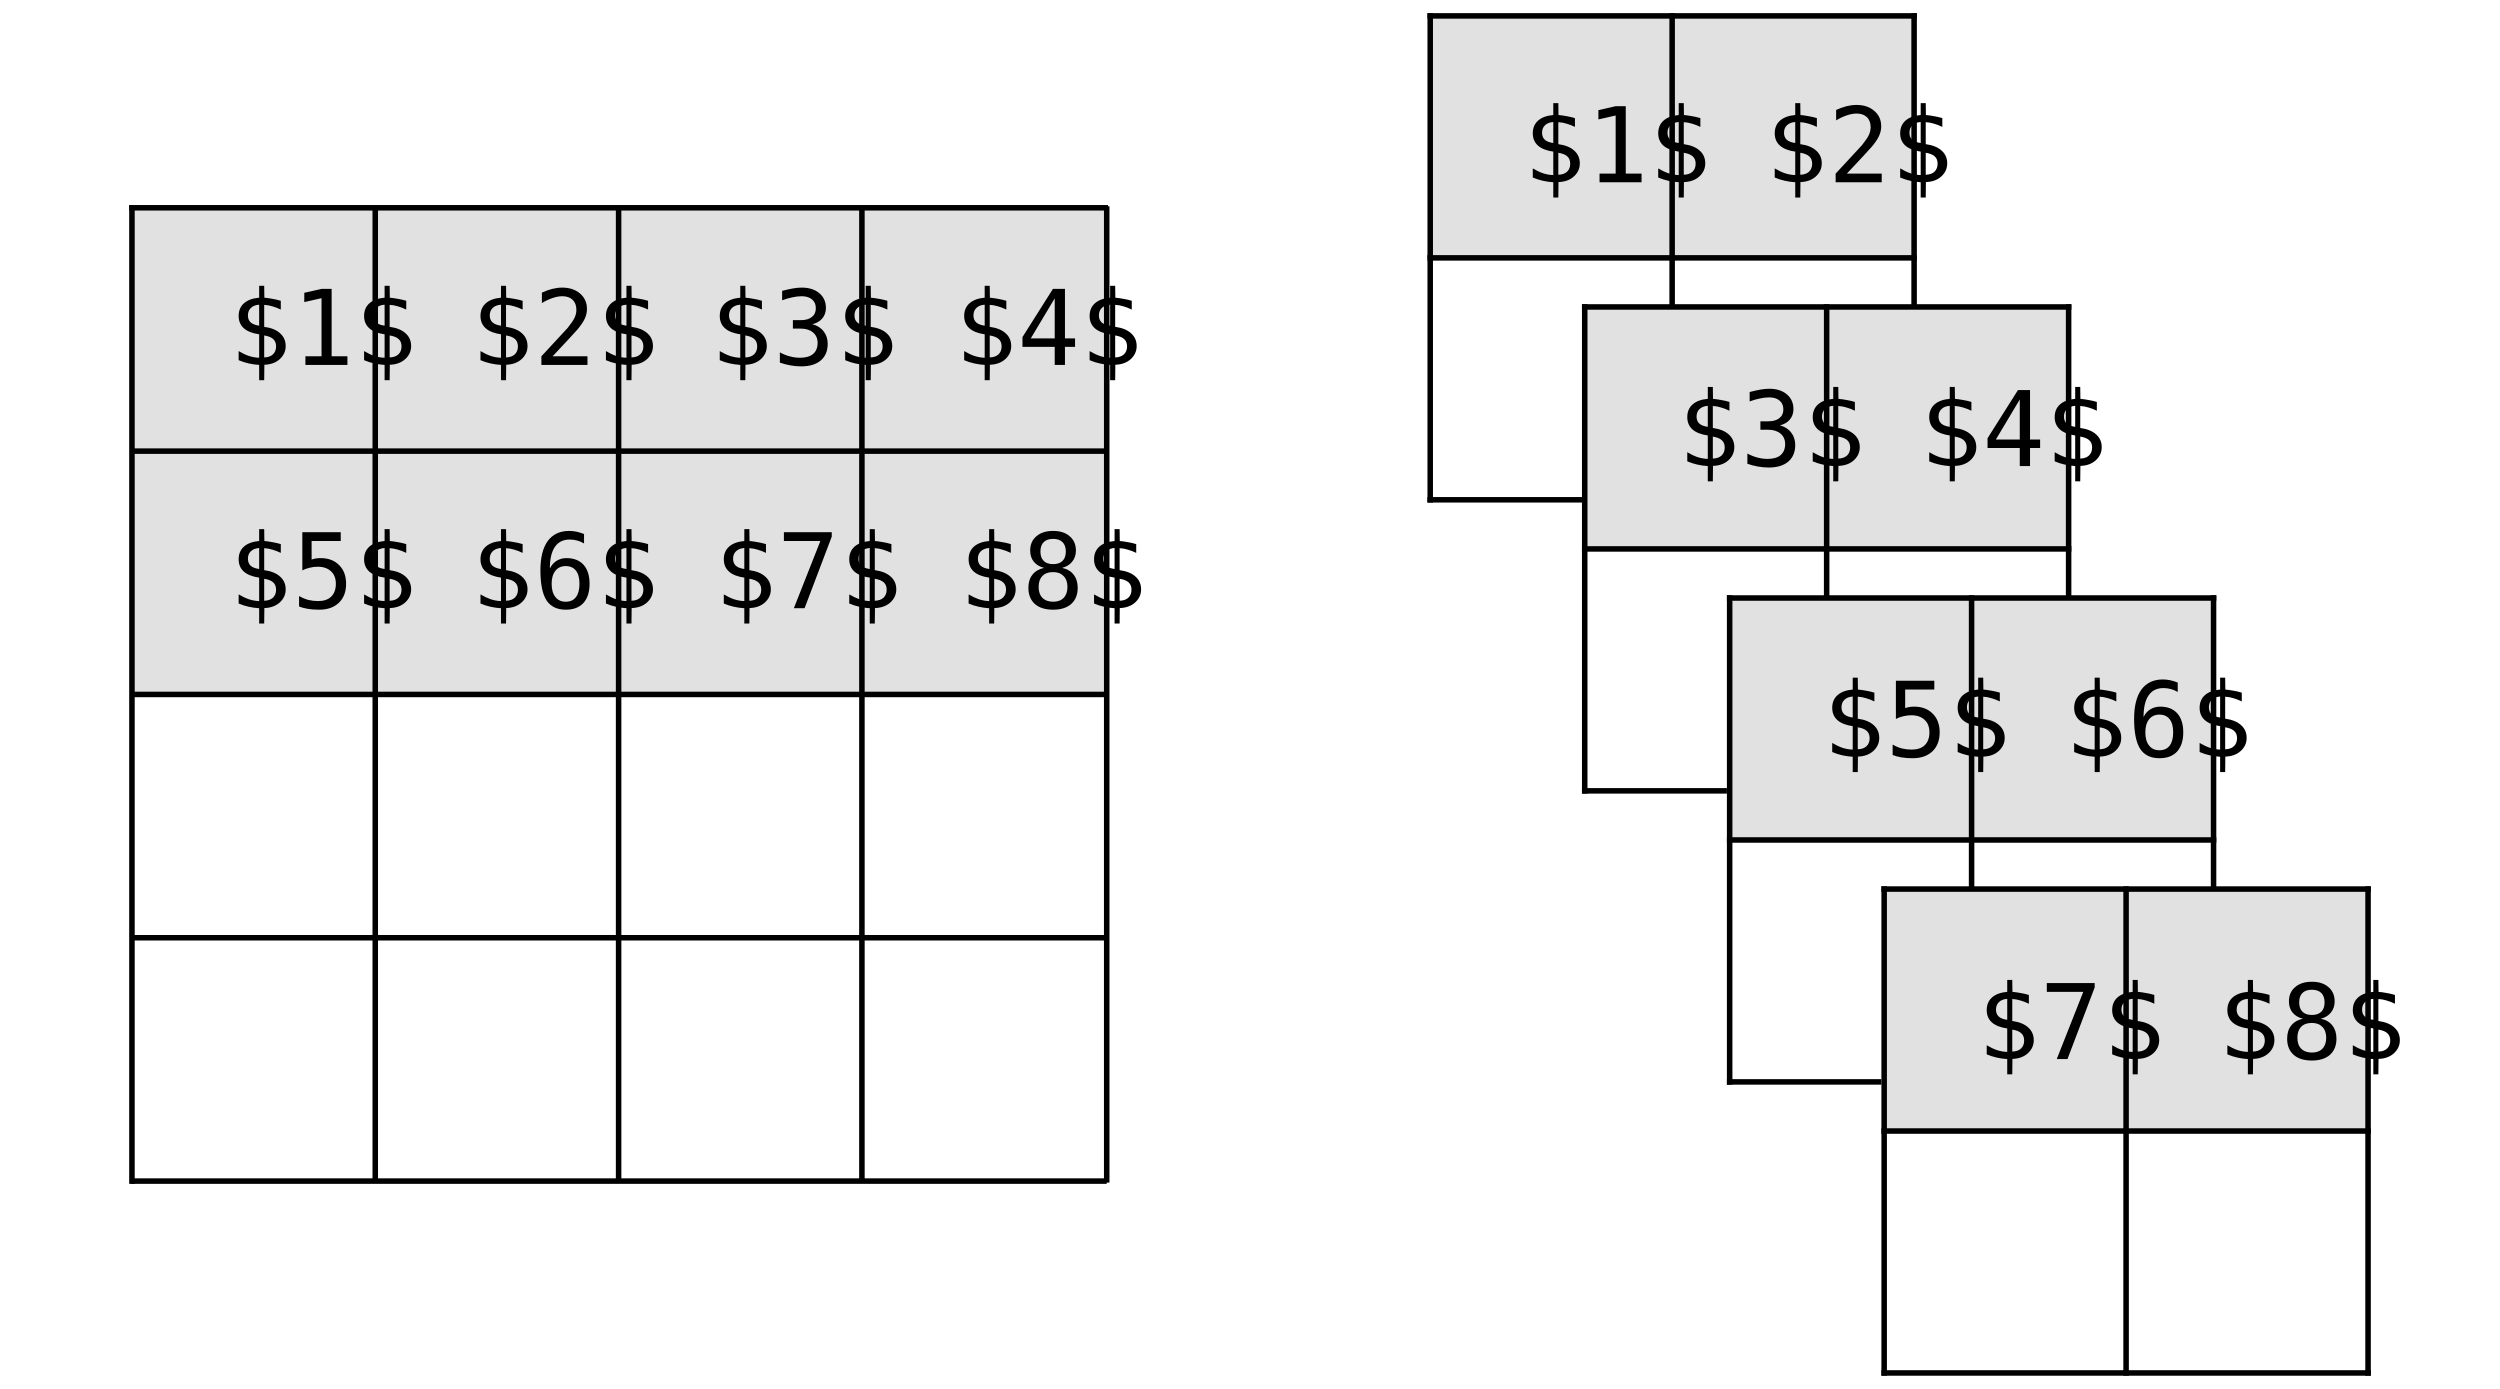
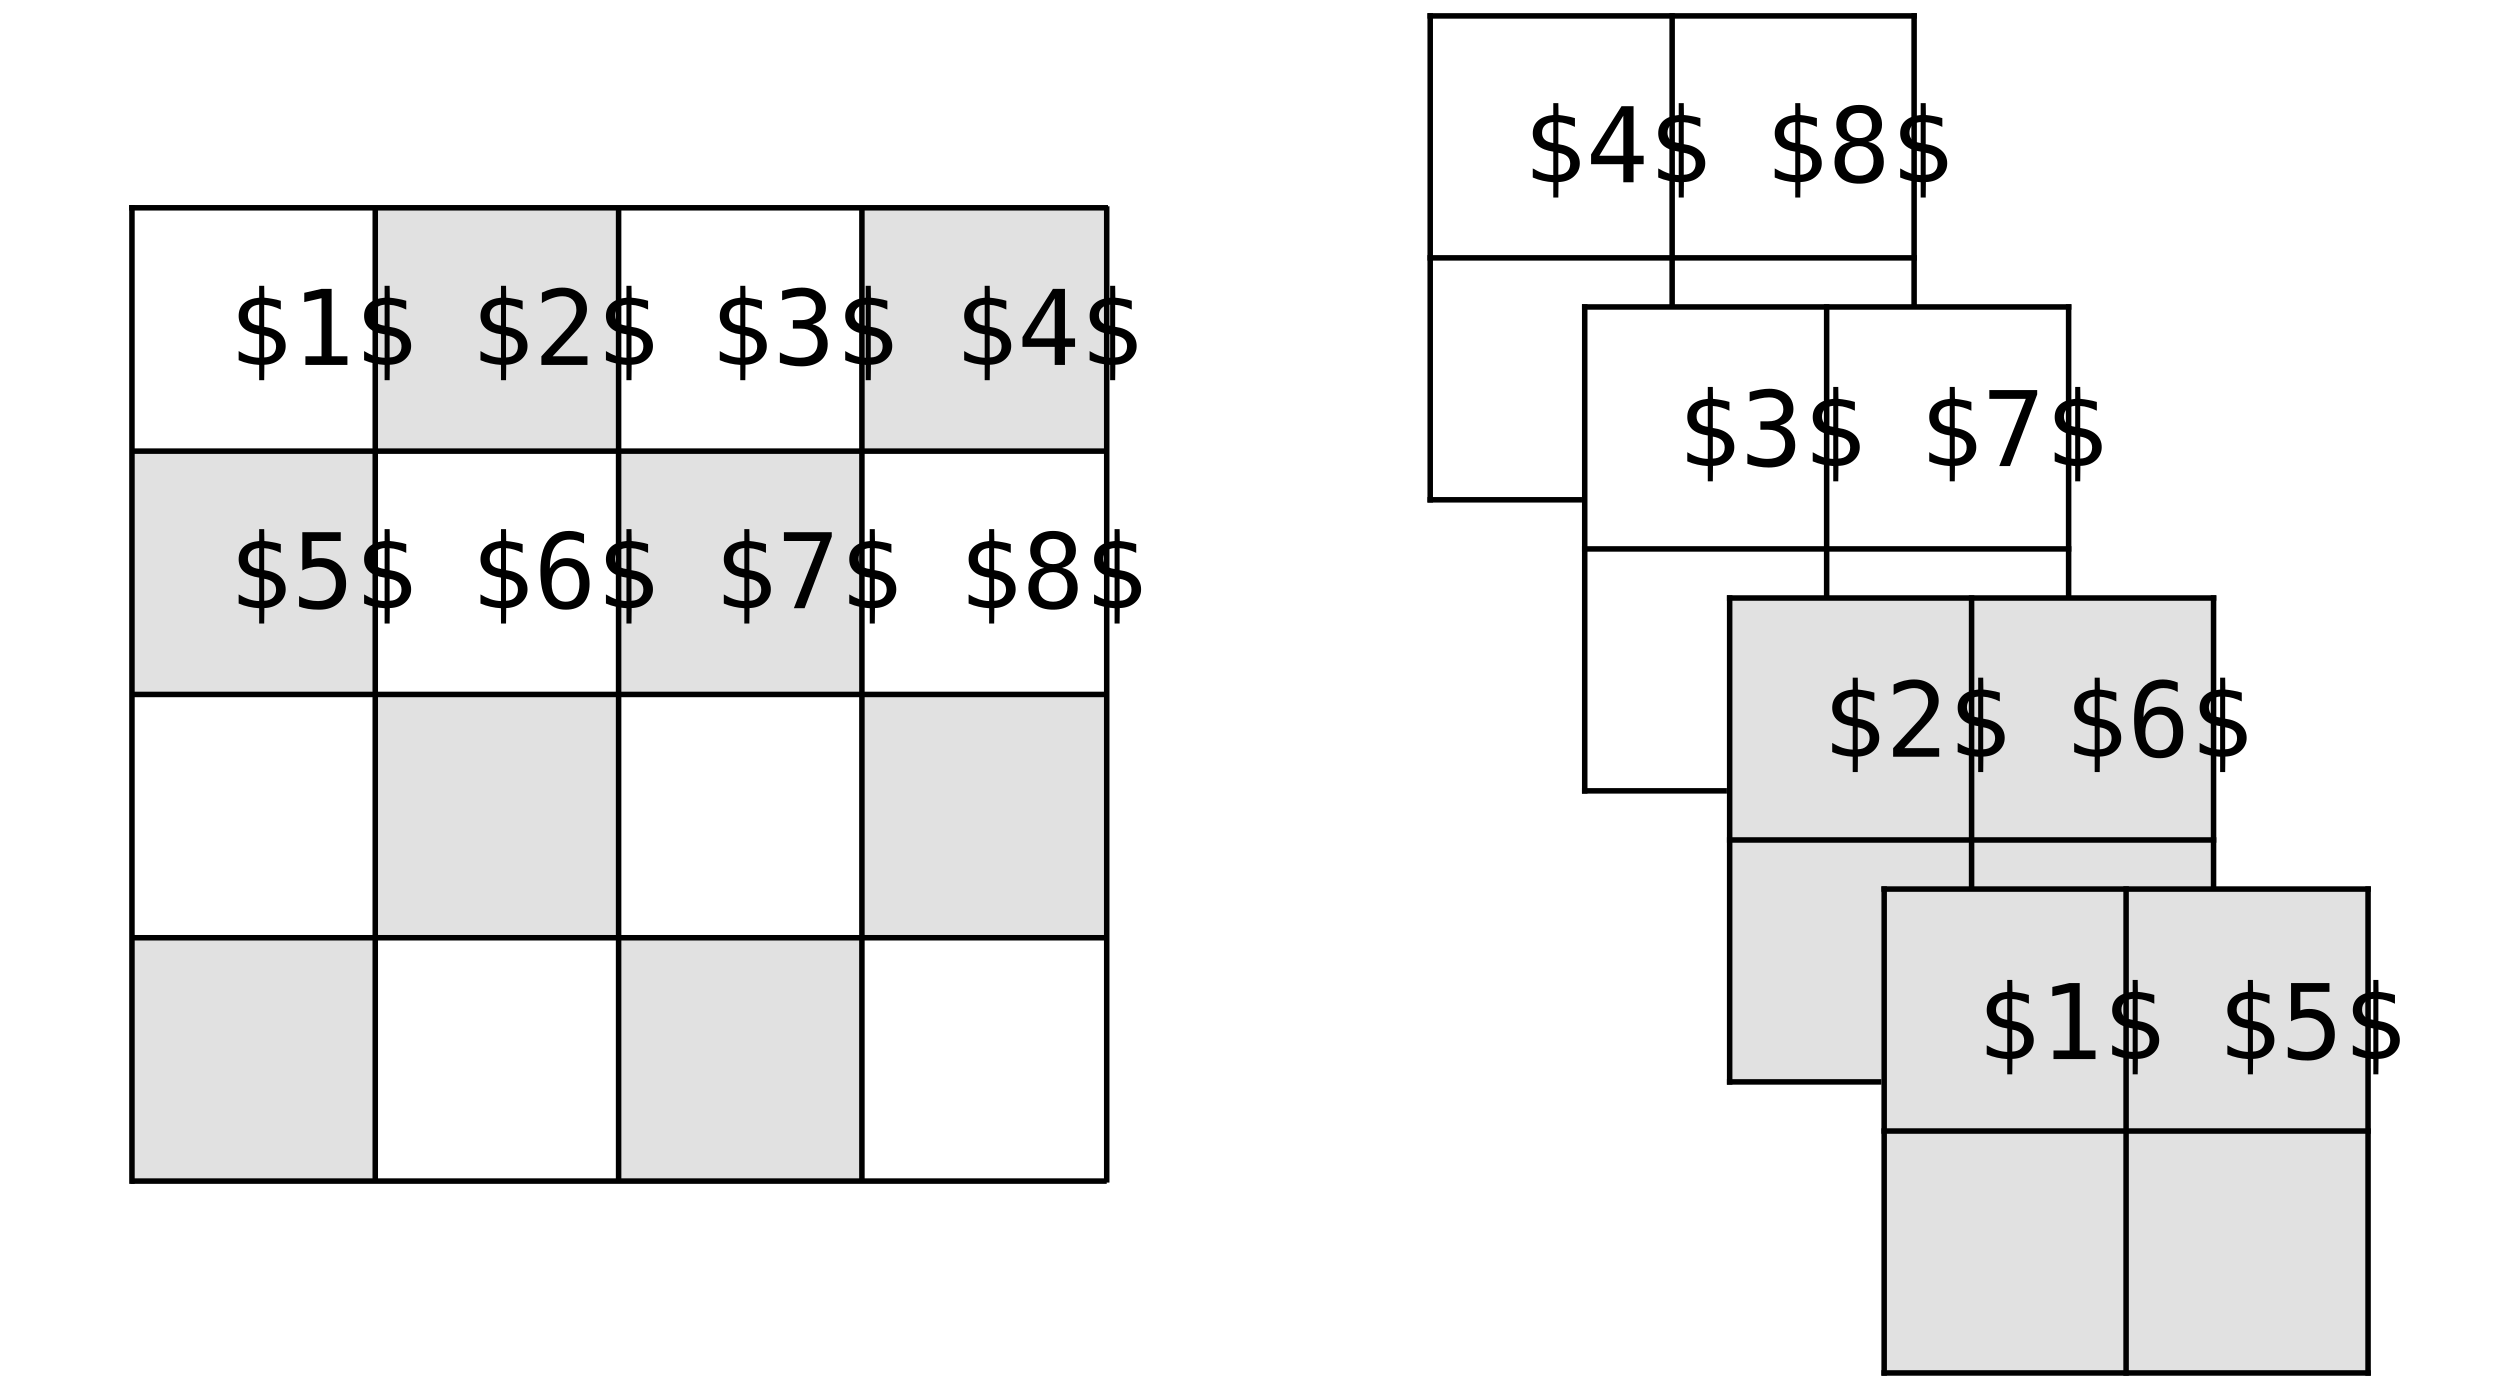
<svg xmlns="http://www.w3.org/2000/svg" width="180pt" height="100pt" viewBox="0 0 63.5 35.278" version="1.1" id="svg1">
  <defs id="defs1">
    <linearGradient id="swatch17">
      <stop style="stop-color:#332288;stop-opacity:1;" offset="0" id="stop17" />
    </linearGradient>
    <linearGradient id="swatch16">
      <stop style="stop-color:#882255;stop-opacity:1;" offset="0" id="stop16" />
    </linearGradient>
    <linearGradient id="swatch15">
      <stop style="stop-color:#117733;stop-opacity:1;" offset="0" id="stop15" />
    </linearGradient>
    <linearGradient id="swatch14">
      <stop style="stop-color:#aa4499;stop-opacity:1;" offset="0" id="stop14" />
    </linearGradient>
    <linearGradient id="swatch13">
      <stop style="stop-color:#44aa99;stop-opacity:1;" offset="0" id="stop13" />
    </linearGradient>
    <linearGradient id="swatch12">
      <stop style="stop-color:#cc6677;stop-opacity:1;" offset="0" id="stop12" />
    </linearGradient>
    <linearGradient id="swatch11">
      <stop style="stop-color:#88ccee;stop-opacity:1;" offset="0" id="stop11" />
    </linearGradient>
    <linearGradient id="swatch10">
      <stop style="stop-color:#ddcc77;stop-opacity:1;" offset="0" id="stop10" />
    </linearGradient>
    <linearGradient id="swatch9">
      <stop style="stop-color:#cc79a7;stop-opacity:0.2;" offset="0" id="stop9" />
    </linearGradient>
    <linearGradient id="swatch8">
      <stop style="stop-color:#d55e00;stop-opacity:0.2;" offset="0" id="stop8" />
    </linearGradient>
    <linearGradient id="swatch7">
      <stop style="stop-color:#0072b2;stop-opacity:0.2;" offset="0" id="stop7" />
    </linearGradient>
    <linearGradient id="swatch6">
      <stop style="stop-color:#f0e442;stop-opacity:0.26;" offset="0" id="stop6" />
    </linearGradient>
    <linearGradient id="swatch5">
      <stop style="stop-color:#009e73;stop-opacity:0.2;" offset="0" id="stop5" />
    </linearGradient>
    <linearGradient id="swatch4">
      <stop style="stop-color:#56b4e9;stop-opacity:0.2;" offset="0" id="stop4" />
    </linearGradient>
    <linearGradient id="swatch3">
      <stop style="stop-color:#e69f00;stop-opacity:0.2;" offset="0" id="stop3" />
    </linearGradient>
    <linearGradient id="swatch2">
      <stop style="stop-color:#ffffff;stop-opacity:1;" offset="0" id="stop2" />
    </linearGradient>
    <linearGradient id="swatch1" gradientTransform="matrix(0.6609478,0,0,0.6609478,0.02499579,6.638266)">
      <stop style="stop-color:#000000;stop-opacity:1;" offset="0" id="stop1" />
    </linearGradient>
  </defs>
  <g id="layer1">
    <g id="g6" transform="translate(-0.6616376,-12.44562)">
      <g id="g4" transform="translate(-2.105851,-17.42037)" style="fill:none;fill-opacity:1;stroke:#000000;stroke-width:0.14;stroke-linejoin:miter;stroke-dasharray:none;stroke-opacity:1;marker-start:none;marker-end:none">
        <rect style="font-variation-settings:normal;opacity:1;vector-effect:none;fill:url(#swatch2);fill-opacity:1;fill-rule:evenodd;stroke:none;stroke-linecap:butt;stroke-linejoin:miter;stroke-miterlimit:4;stroke-dasharray:none;stroke-dashoffset:0;stroke-opacity:1;-inkscape-stroke:none;marker-start:none;marker-end:none;stop-color:#000000;stop-opacity:1" id="rect5" width="12.361" height="12.361" x="46.643" y="34.827" transform="translate(-7.617826,-4.556819)" />
        <path style="font-variation-settings:normal;vector-effect:none;fill:none;fill-opacity:1;stroke:#000000;stroke-width:0.14;stroke-linecap:butt;stroke-linejoin:miter;stroke-miterlimit:4;stroke-dasharray:none;stroke-dashoffset:0;stroke-opacity:1;-inkscape-stroke:none;marker-start:none;marker-end:none;stop-color:#000000" d="M 39.095,30.2 V 42.631" id="path1-9" />
        <path style="font-variation-settings:normal;vector-effect:none;fill:none;fill-opacity:1;stroke:#000000;stroke-width:0.14;stroke-linecap:butt;stroke-linejoin:miter;stroke-miterlimit:4;stroke-dasharray:none;stroke-dashoffset:0;stroke-opacity:1;-inkscape-stroke:none;marker-start:none;marker-end:none;stop-color:#000000" d="M 45.24,30.2 V 42.631" id="path1-9-2" />
        <path style="font-variation-settings:normal;vector-effect:none;fill:none;fill-opacity:1;stroke:#000000;stroke-width:0.14;stroke-linecap:butt;stroke-linejoin:miter;stroke-miterlimit:4;stroke-dasharray:none;stroke-dashoffset:0;stroke-opacity:1;-inkscape-stroke:none;marker-start:none;marker-end:none;stop-color:#000000" d="M 51.386,30.2 V 42.631" id="path1-9-8" />
        <path style="font-variation-settings:normal;vector-effect:none;fill:none;fill-opacity:1;stroke:#000000;stroke-width:0.14;stroke-linecap:butt;stroke-linejoin:miter;stroke-miterlimit:4;stroke-dasharray:none;stroke-dashoffset:0;stroke-opacity:1;-inkscape-stroke:none;marker-start:none;marker-end:none;stop-color:#000000" d="M 51.456,30.27 H 39.025" id="path1-9-5" />
        <path style="font-variation-settings:normal;vector-effect:none;fill:none;fill-opacity:1;stroke:#000000;stroke-width:0.14;stroke-linecap:butt;stroke-linejoin:miter;stroke-miterlimit:4;stroke-dasharray:none;stroke-dashoffset:0;stroke-opacity:1;-inkscape-stroke:none;marker-start:none;marker-end:none;stop-color:#000000" d="M 51.456,36.416 H 39.025" id="path1-9-2-2" />
        <path style="font-variation-settings:normal;vector-effect:none;fill:none;fill-opacity:1;stroke:#000000;stroke-width:0.14;stroke-linecap:butt;stroke-linejoin:miter;stroke-miterlimit:4;stroke-dasharray:none;stroke-dashoffset:0;stroke-opacity:1;-inkscape-stroke:none;marker-start:none;marker-end:none;stop-color:#000000" d="M 51.456,42.561 H 39.025" id="path1-9-8-1" />
      </g>
      <g id="g4-7" transform="translate(1.818638,-10.02758)" style="fill:none;fill-opacity:1;stroke:#000000;stroke-width:0.14;stroke-linejoin:miter;stroke-dasharray:none;stroke-opacity:1;marker-start:none;marker-end:none">
        <rect style="font-variation-settings:normal;opacity:1;vector-effect:none;fill:url(#swatch2);fill-opacity:1;fill-rule:evenodd;stroke:none;stroke-linecap:butt;stroke-linejoin:miter;stroke-miterlimit:4;stroke-dasharray:none;stroke-dashoffset:0;stroke-opacity:1;-inkscape-stroke:none;marker-start:none;marker-end:none;stop-color:#000000;stop-opacity:1" id="rect5-9" width="12.361" height="12.361" x="46.643" y="34.827" transform="translate(-7.617826,-4.556819)" />
        <path style="font-variation-settings:normal;vector-effect:none;fill:none;fill-opacity:1;stroke:#000000;stroke-width:0.14;stroke-linecap:butt;stroke-linejoin:miter;stroke-miterlimit:4;stroke-dasharray:none;stroke-dashoffset:0;stroke-opacity:1;-inkscape-stroke:none;marker-start:none;marker-end:none;stop-color:#000000" d="M 39.095,30.2 V 42.631" id="path1-9-4" />
        <path style="font-variation-settings:normal;vector-effect:none;fill:none;fill-opacity:1;stroke:#000000;stroke-width:0.14;stroke-linecap:butt;stroke-linejoin:miter;stroke-miterlimit:4;stroke-dasharray:none;stroke-dashoffset:0;stroke-opacity:1;-inkscape-stroke:none;marker-start:none;marker-end:none;stop-color:#000000" d="M 45.24,30.2 V 42.631" id="path1-9-2-1" />
        <path style="font-variation-settings:normal;vector-effect:none;fill:none;fill-opacity:1;stroke:#000000;stroke-width:0.14;stroke-linecap:butt;stroke-linejoin:miter;stroke-miterlimit:4;stroke-dasharray:none;stroke-dashoffset:0;stroke-opacity:1;-inkscape-stroke:none;marker-start:none;marker-end:none;stop-color:#000000" d="M 51.386,30.2 V 42.631" id="path1-9-8-6" />
        <path style="font-variation-settings:normal;vector-effect:none;fill:none;fill-opacity:1;stroke:#000000;stroke-width:0.14;stroke-linecap:butt;stroke-linejoin:miter;stroke-miterlimit:4;stroke-dasharray:none;stroke-dashoffset:0;stroke-opacity:1;-inkscape-stroke:none;marker-start:none;marker-end:none;stop-color:#000000" d="M 51.456,30.27 H 39.025" id="path1-9-5-1" />
        <path style="font-variation-settings:normal;vector-effect:none;fill:none;fill-opacity:1;stroke:#000000;stroke-width:0.14;stroke-linecap:butt;stroke-linejoin:miter;stroke-miterlimit:4;stroke-dasharray:none;stroke-dashoffset:0;stroke-opacity:1;-inkscape-stroke:none;marker-start:none;marker-end:none;stop-color:#000000" d="M 51.456,36.416 H 39.025" id="path1-9-2-2-2" />
        <path style="font-variation-settings:normal;vector-effect:none;fill:none;fill-opacity:1;stroke:#000000;stroke-width:0.14;stroke-linecap:butt;stroke-linejoin:miter;stroke-miterlimit:4;stroke-dasharray:none;stroke-dashoffset:0;stroke-opacity:1;-inkscape-stroke:none;marker-start:none;marker-end:none;stop-color:#000000" d="M 51.456,42.561 H 39.025" id="path1-9-8-1-0" />
      </g>
      <g id="g4-71" transform="translate(5.499991,-2.634789)" style="fill:none;fill-opacity:1;stroke:#000000;stroke-width:0.14;stroke-linejoin:miter;stroke-dasharray:none;stroke-opacity:1;marker-start:none;marker-end:none">
        <rect style="font-variation-settings:normal;opacity:1;vector-effect:none;fill:url(#swatch2);fill-opacity:1;fill-rule:evenodd;stroke:none;stroke-linecap:butt;stroke-linejoin:miter;stroke-miterlimit:4;stroke-dasharray:none;stroke-dashoffset:0;stroke-opacity:1;-inkscape-stroke:none;marker-start:none;marker-end:none;stop-color:#000000;stop-opacity:1" id="rect5-93" width="12.361" height="12.361" x="46.643" y="34.827" transform="translate(-7.617826,-4.556819)" />
        <path style="font-variation-settings:normal;vector-effect:none;fill:none;fill-opacity:1;stroke:#000000;stroke-width:0.14;stroke-linecap:butt;stroke-linejoin:miter;stroke-miterlimit:4;stroke-dasharray:none;stroke-dashoffset:0;stroke-opacity:1;-inkscape-stroke:none;marker-start:none;marker-end:none;stop-color:#000000" d="M 39.095,30.2 V 42.631" id="path1-9-1" />
        <path style="font-variation-settings:normal;vector-effect:none;fill:none;fill-opacity:1;stroke:#000000;stroke-width:0.14;stroke-linecap:butt;stroke-linejoin:miter;stroke-miterlimit:4;stroke-dasharray:none;stroke-dashoffset:0;stroke-opacity:1;-inkscape-stroke:none;marker-start:none;marker-end:none;stop-color:#000000" d="M 45.24,30.2 V 42.631" id="path1-9-2-14" />
        <path style="font-variation-settings:normal;vector-effect:none;fill:none;fill-opacity:1;stroke:#000000;stroke-width:0.14;stroke-linecap:butt;stroke-linejoin:miter;stroke-miterlimit:4;stroke-dasharray:none;stroke-dashoffset:0;stroke-opacity:1;-inkscape-stroke:none;marker-start:none;marker-end:none;stop-color:#000000" d="M 51.386,30.2 V 42.631" id="path1-9-8-9" />
        <path style="font-variation-settings:normal;vector-effect:none;fill:none;fill-opacity:1;stroke:#000000;stroke-width:0.14;stroke-linecap:butt;stroke-linejoin:miter;stroke-miterlimit:4;stroke-dasharray:none;stroke-dashoffset:0;stroke-opacity:1;-inkscape-stroke:none;marker-start:none;marker-end:none;stop-color:#000000" d="M 51.456,30.27 H 39.025" id="path1-9-5-5" />
        <path style="font-variation-settings:normal;vector-effect:none;fill:none;fill-opacity:1;stroke:#000000;stroke-width:0.14;stroke-linecap:butt;stroke-linejoin:miter;stroke-miterlimit:4;stroke-dasharray:none;stroke-dashoffset:0;stroke-opacity:1;-inkscape-stroke:none;marker-start:none;marker-end:none;stop-color:#000000" d="M 51.456,36.416 H 39.025" id="path1-9-2-2-9" />
        <path style="font-variation-settings:normal;vector-effect:none;fill:none;fill-opacity:1;stroke:#000000;stroke-width:0.14;stroke-linecap:butt;stroke-linejoin:miter;stroke-miterlimit:4;stroke-dasharray:none;stroke-dashoffset:0;stroke-opacity:1;-inkscape-stroke:none;marker-start:none;marker-end:none;stop-color:#000000" d="M 51.456,42.561 H 39.025" id="path1-9-8-1-09" />
      </g>
+       <rect style="font-variation-settings:normal;vector-effect:none;fill:#000000;fill-opacity:0.12;fill-rule:evenodd;stroke:none;stroke-width:1;stroke-linecap:butt;stroke-linejoin:miter;stroke-miterlimit:4;stroke-dasharray:none;stroke-dashoffset:0;stroke-opacity:1;-inkscape-stroke:none;marker-start:none;marker-end:none;stop-color:#000000" id="rect6-5-3" width="12.292" height="12.255" x="43.933" y="15.19" transform="translate(0.6616376,12.44562)" />
      <g id="g4-7-3" transform="translate(9.424479,4.758001)" style="fill:none;fill-opacity:1;stroke:#000000;stroke-width:0.14;stroke-linejoin:miter;stroke-dasharray:none;stroke-opacity:1;marker-start:none;marker-end:none">
        <rect style="font-variation-settings:normal;opacity:1;vector-effect:none;fill:url(#swatch2);fill-opacity:1;fill-rule:evenodd;stroke:none;stroke-linecap:butt;stroke-linejoin:miter;stroke-miterlimit:4;stroke-dasharray:none;stroke-dashoffset:0;stroke-opacity:1;-inkscape-stroke:none;marker-start:none;marker-end:none;stop-color:#000000;stop-opacity:1" id="rect5-9-4" width="12.361" height="12.361" x="46.643" y="34.827" transform="translate(-7.617826,-4.556819)" />
        <path style="font-variation-settings:normal;vector-effect:none;fill:none;fill-opacity:1;stroke:#000000;stroke-width:0.14;stroke-linecap:butt;stroke-linejoin:miter;stroke-miterlimit:4;stroke-dasharray:none;stroke-dashoffset:0;stroke-opacity:1;-inkscape-stroke:none;marker-start:none;marker-end:none;stop-color:#000000" d="M 39.095,30.2 V 42.631" id="path1-9-4-0" />
        <path style="font-variation-settings:normal;vector-effect:none;fill:none;fill-opacity:1;stroke:#000000;stroke-width:0.14;stroke-linecap:butt;stroke-linejoin:miter;stroke-miterlimit:4;stroke-dasharray:none;stroke-dashoffset:0;stroke-opacity:1;-inkscape-stroke:none;marker-start:none;marker-end:none;stop-color:#000000" d="M 45.24,30.2 V 42.631" id="path1-9-2-1-7" />
        <path style="font-variation-settings:normal;vector-effect:none;fill:none;fill-opacity:1;stroke:#000000;stroke-width:0.14;stroke-linecap:butt;stroke-linejoin:miter;stroke-miterlimit:4;stroke-dasharray:none;stroke-dashoffset:0;stroke-opacity:1;-inkscape-stroke:none;marker-start:none;marker-end:none;stop-color:#000000" d="M 51.386,30.2 V 42.631" id="path1-9-8-6-5" />
        <path style="font-variation-settings:normal;vector-effect:none;fill:none;fill-opacity:1;stroke:#000000;stroke-width:0.14;stroke-linecap:butt;stroke-linejoin:miter;stroke-miterlimit:4;stroke-dasharray:none;stroke-dashoffset:0;stroke-opacity:1;-inkscape-stroke:none;marker-start:none;marker-end:none;stop-color:#000000" d="M 51.456,30.27 H 39.025" id="path1-9-5-1-7" />
        <path style="font-variation-settings:normal;vector-effect:none;fill:none;fill-opacity:1;stroke:#000000;stroke-width:0.14;stroke-linecap:butt;stroke-linejoin:miter;stroke-miterlimit:4;stroke-dasharray:none;stroke-dashoffset:0;stroke-opacity:1;-inkscape-stroke:none;marker-start:none;marker-end:none;stop-color:#000000" d="M 51.456,36.416 H 39.025" id="path1-9-2-2-2-5" />
        <path style="font-variation-settings:normal;vector-effect:none;fill:none;fill-opacity:1;stroke:#000000;stroke-width:0.14;stroke-linecap:butt;stroke-linejoin:miter;stroke-miterlimit:4;stroke-dasharray:none;stroke-dashoffset:0;stroke-opacity:1;-inkscape-stroke:none;marker-start:none;marker-end:none;stop-color:#000000" d="M 51.456,42.561 H 39.025" id="path1-9-8-1-0-0" />
      </g>
    </g>
    <g id="g5" style="fill:none;fill-opacity:1;stroke:#000000;stroke-width:0.14;stroke-linejoin:miter;stroke-dasharray:none;stroke-opacity:1;marker-start:none;marker-end:none" transform="translate(-0.6616376,-12.70212)">
      <path style="font-variation-settings:normal;opacity:1;vector-effect:none;fill:none;fill-opacity:1;stroke:#000000;stroke-width:0.14;stroke-linecap:butt;stroke-linejoin:miter;stroke-miterlimit:4;stroke-dasharray:none;stroke-dashoffset:0;stroke-opacity:1;-inkscape-stroke:none;marker-start:none;marker-end:none;stop-color:#000000;stop-opacity:1" d="M 4.013,17.91 V 42.772" id="path1" />
      <path style="font-variation-settings:normal;vector-effect:none;fill:none;fill-opacity:1;stroke:#000000;stroke-width:0.14;stroke-linecap:butt;stroke-linejoin:miter;stroke-miterlimit:4;stroke-dasharray:none;stroke-dashoffset:0;stroke-opacity:1;-inkscape-stroke:none;marker-start:none;marker-end:none;stop-color:#000000" d="M 16.374,17.942 V 42.74" id="path1-8" />
      <path style="font-variation-settings:normal;vector-effect:none;fill:none;fill-opacity:1;stroke:#000000;stroke-width:0.14;stroke-linecap:butt;stroke-linejoin:miter;stroke-miterlimit:4;stroke-dasharray:none;stroke-dashoffset:0;stroke-opacity:1;-inkscape-stroke:none;marker-start:none;marker-end:none;stop-color:#000000" d="M 28.772,17.942 V 42.74" id="path1-8-4" />
      <path style="font-variation-settings:normal;vector-effect:none;fill:none;fill-opacity:1;stroke:#000000;stroke-width:0.14;stroke-linecap:butt;stroke-linejoin:miter;stroke-miterlimit:4;stroke-dasharray:none;stroke-dashoffset:0;stroke-opacity:1;-inkscape-stroke:none;marker-start:none;marker-end:none;stop-color:#000000" d="M 10.193,17.942 V 42.74" id="path1-8-54" />
      <path style="font-variation-settings:normal;vector-effect:none;fill:none;fill-opacity:1;stroke:#000000;stroke-width:0.14;stroke-linecap:butt;stroke-linejoin:miter;stroke-miterlimit:4;stroke-dasharray:none;stroke-dashoffset:0;stroke-opacity:1;-inkscape-stroke:none;marker-start:none;marker-end:none;stop-color:#000000" d="M 22.554,17.942 V 42.74" id="path1-0" />
      <path style="font-variation-settings:normal;vector-effect:none;fill:none;fill-opacity:1;stroke:#000000;stroke-width:0.14;stroke-linecap:butt;stroke-linejoin:miter;stroke-miterlimit:4;stroke-dasharray:none;stroke-dashoffset:0;stroke-opacity:1;-inkscape-stroke:none;marker-start:none;marker-end:none;stop-color:#000000" d="M 28.805,17.98 H 3.943" id="path1-2" />
      <path style="font-variation-settings:normal;vector-effect:none;fill:none;fill-opacity:1;stroke:#000000;stroke-width:0.14;stroke-linecap:butt;stroke-linejoin:miter;stroke-miterlimit:4;stroke-dasharray:none;stroke-dashoffset:0;stroke-opacity:1;-inkscape-stroke:none;marker-start:none;marker-end:none;stop-color:#000000" d="M 28.772,30.341 H 3.975" id="path1-8-2" />
      <path style="font-variation-settings:normal;vector-effect:none;fill:none;fill-opacity:1;stroke:#000000;stroke-width:0.14;stroke-linecap:butt;stroke-linejoin:miter;stroke-miterlimit:4;stroke-dasharray:none;stroke-dashoffset:0;stroke-opacity:1;-inkscape-stroke:none;marker-start:none;marker-end:none;stop-color:#000000" d="M 28.772,24.161 H 3.975" id="path1-8-54-6" />
      <path style="font-variation-settings:normal;vector-effect:none;fill:none;fill-opacity:1;stroke:#000000;stroke-width:0.14;stroke-linecap:butt;stroke-linejoin:miter;stroke-miterlimit:4;stroke-dasharray:none;stroke-dashoffset:0;stroke-opacity:1;-inkscape-stroke:none;marker-start:none;marker-end:none;stop-color:#000000" d="M 28.772,36.521 H 3.975" id="path1-0-6" />
      <path style="font-variation-settings:normal;vector-effect:none;fill:none;fill-opacity:1;stroke:#000000;stroke-width:0.14;stroke-linecap:butt;stroke-linejoin:miter;stroke-miterlimit:4;stroke-dasharray:none;stroke-dashoffset:0;stroke-opacity:1;-inkscape-stroke:none;marker-start:none;marker-end:none;stop-color:#000000" d="M 28.772,42.702 H 3.975" id="path1-9-7" />
    </g>
-     <rect style="font-variation-settings:normal;opacity:1;vector-effect:none;fill:#000000;fill-opacity:0.12;fill-rule:evenodd;stroke:none;stroke-linecap:butt;stroke-linejoin:miter;stroke-miterlimit:4;stroke-dasharray:none;stroke-dashoffset:0;stroke-opacity:1;-inkscape-stroke:none;marker-start:none;marker-end:none;stop-color:#000000;stop-opacity:1" id="rect6" width="12.292" height="6.121" x="36.327" y="0.429" />
-     <rect style="font-variation-settings:normal;vector-effect:none;fill:#000000;fill-opacity:0.12;fill-rule:evenodd;stroke:none;stroke-linecap:butt;stroke-linejoin:miter;stroke-miterlimit:4;stroke-dasharray:none;stroke-dashoffset:0;stroke-opacity:1;-inkscape-stroke:none;marker-start:none;marker-end:none;stop-color:#000000" id="rect6-9" width="12.292" height="6.121" x="40.252" y="7.809" />
-     <rect style="font-variation-settings:normal;vector-effect:none;fill:#000000;fill-opacity:0.12;fill-rule:evenodd;stroke:none;stroke-linecap:butt;stroke-linejoin:miter;stroke-miterlimit:4;stroke-dasharray:none;stroke-dashoffset:0;stroke-opacity:1;-inkscape-stroke:none;marker-start:none;marker-end:none;stop-color:#000000" id="rect6-7" width="12.292" height="6.121" x="43.933" y="15.202" />
-     <rect style="font-variation-settings:normal;vector-effect:none;fill:#000000;fill-opacity:0.12;fill-rule:evenodd;stroke:none;stroke-linecap:butt;stroke-linejoin:miter;stroke-miterlimit:4;stroke-dasharray:none;stroke-dashoffset:0;stroke-opacity:1;-inkscape-stroke:none;marker-start:none;marker-end:none;stop-color:#000000" id="rect6-5" width="12.292" height="6.121" x="47.857" y="22.607" />
-     <rect style="font-variation-settings:normal;opacity:1;vector-effect:none;fill:#000000;fill-opacity:0.12;fill-rule:evenodd;stroke:none;stroke-width:1;stroke-linecap:butt;stroke-linejoin:miter;stroke-miterlimit:4;stroke-dasharray:none;stroke-dashoffset:0;stroke-opacity:1;-inkscape-stroke:none;marker-start:none;marker-end:none;stop-color:#000000;stop-opacity:1" id="rect7" width="24.76" height="12.337" x="3.351" y="5.302" />
+     <rect style="font-variation-settings:normal;vector-effect:none;fill:#000000;fill-opacity:0.12;fill-rule:evenodd;stroke:none;stroke-width:1;stroke-linecap:butt;stroke-linejoin:miter;stroke-miterlimit:4;stroke-dasharray:none;stroke-dashoffset:0;stroke-opacity:1;-inkscape-stroke:none;marker-start:none;marker-end:none;stop-color:#000000" id="rect6-5" width="12.292" height="12.255" x="47.857" y="22.607" />
    <text xml:space="preserve" style="font-style:normal;font-variant:normal;font-weight:normal;font-stretch:normal;font-size:10px;line-height:normal;font-family:monospace;-inkscape-font-specification:'monospace, Normal';font-variant-ligatures:normal;font-variant-position:normal;font-variant-caps:normal;font-variant-numeric:normal;font-variant-alternates:normal;font-variant-east-asian:normal;font-feature-settings:normal;font-variation-settings:normal;text-indent:0;text-align:start;text-decoration-line:none;text-decoration-style:solid;text-decoration-color:#000000;letter-spacing:normal;word-spacing:normal;text-transform:none;writing-mode:lr-tb;direction:ltr;text-orientation:mixed;dominant-baseline:auto;baseline-shift:baseline;text-anchor:start;white-space:normal;shape-padding:0;shape-margin:0;inline-size:0;opacity:1;vector-effect:none;fill:#000000;fill-opacity:1;stroke:none;stroke-width:1;stroke-linecap:butt;stroke-linejoin:miter;stroke-miterlimit:4;stroke-dasharray:none;stroke-dashoffset:0;stroke-opacity:1;-inkscape-stroke:none;stop-color:#000000;stop-opacity:1" x="22.62" y="82.538" id="text7" transform="matrix(0.2645833,0,0,0.2645833,-0.1676101,-12.56871)">
      <tspan id="tspan7" x="22.62" y="82.538">$1$</tspan>
    </text>
    <text xml:space="preserve" style="font-style:normal;font-variant:normal;font-weight:normal;font-stretch:normal;font-size:10px;line-height:normal;font-family:monospace;-inkscape-font-specification:'monospace, Normal';font-variant-ligatures:normal;font-variant-position:normal;font-variant-caps:normal;font-variant-numeric:normal;font-variant-alternates:normal;font-variant-east-asian:normal;font-feature-settings:normal;font-variation-settings:normal;text-indent:0;text-align:start;text-decoration-line:none;text-decoration-style:solid;text-decoration-color:#000000;letter-spacing:normal;word-spacing:normal;text-transform:none;writing-mode:lr-tb;direction:ltr;text-orientation:mixed;dominant-baseline:auto;baseline-shift:baseline;text-anchor:start;white-space:normal;shape-padding:0;shape-margin:0;inline-size:0;vector-effect:none;fill:#000000;fill-opacity:1;stroke:none;stroke-width:1;stroke-linecap:butt;stroke-linejoin:miter;stroke-miterlimit:4;stroke-dasharray:none;stroke-dashoffset:0;stroke-opacity:1;-inkscape-stroke:none;stop-color:#000000" x="22.62" y="82.538" id="text7-1" transform="matrix(0.2645833,0,0,0.2645833,32.70341,-17.20858)">
-       <tspan id="tspan7-9" x="22.62" y="82.538">$1$</tspan>
+       <tspan id="tspan7-9" x="22.62" y="82.538">$4$</tspan>
    </text>
    <text xml:space="preserve" style="font-style:normal;font-variant:normal;font-weight:normal;font-stretch:normal;font-size:10px;line-height:normal;font-family:monospace;-inkscape-font-specification:'monospace, Normal';font-variant-ligatures:normal;font-variant-position:normal;font-variant-caps:normal;font-variant-numeric:normal;font-variant-alternates:normal;font-variant-east-asian:normal;font-feature-settings:normal;font-variation-settings:normal;text-indent:0;text-align:start;text-decoration-line:none;text-decoration-style:solid;text-decoration-color:#000000;letter-spacing:normal;word-spacing:normal;text-transform:none;writing-mode:lr-tb;direction:ltr;text-orientation:mixed;dominant-baseline:auto;baseline-shift:baseline;text-anchor:start;white-space:normal;shape-padding:0;shape-margin:0;inline-size:0;vector-effect:none;fill:#000000;fill-opacity:1;stroke:none;stroke-width:1;stroke-linecap:butt;stroke-linejoin:miter;stroke-miterlimit:4;stroke-dasharray:none;stroke-dashoffset:0;stroke-opacity:1;-inkscape-stroke:none;stop-color:#000000" x="22.62" y="82.538" id="text7-1-4" transform="matrix(0.2645833,0,0,0.2645833,38.84915,-17.20858)">
-       <tspan id="tspan7-9-8" x="22.62" y="82.538">$2$</tspan>
+       <tspan id="tspan7-9-8" x="22.62" y="82.538">$8$</tspan>
    </text>
    <text xml:space="preserve" style="font-style:normal;font-variant:normal;font-weight:normal;font-stretch:normal;font-size:10px;line-height:normal;font-family:monospace;-inkscape-font-specification:'monospace, Normal';font-variant-ligatures:normal;font-variant-position:normal;font-variant-caps:normal;font-variant-numeric:normal;font-variant-alternates:normal;font-variant-east-asian:normal;font-feature-settings:normal;font-variation-settings:normal;text-indent:0;text-align:start;text-decoration-line:none;text-decoration-style:solid;text-decoration-color:#000000;letter-spacing:normal;word-spacing:normal;text-transform:none;writing-mode:lr-tb;direction:ltr;text-orientation:mixed;dominant-baseline:auto;baseline-shift:baseline;text-anchor:start;white-space:normal;shape-padding:0;shape-margin:0;inline-size:0;vector-effect:none;fill:#000000;fill-opacity:1;stroke:none;stroke-width:1;stroke-linecap:butt;stroke-linejoin:miter;stroke-miterlimit:4;stroke-dasharray:none;stroke-dashoffset:0;stroke-opacity:1;-inkscape-stroke:none;stop-color:#000000" x="22.62" y="82.538" id="text7-1-5" transform="matrix(0.2645833,0,0,0.2645833,36.6279,-9.999478)">
      <tspan id="tspan7-9-0" x="22.62" y="82.538">$3$</tspan>
    </text>
    <text xml:space="preserve" style="font-style:normal;font-variant:normal;font-weight:normal;font-stretch:normal;font-size:10px;line-height:normal;font-family:monospace;-inkscape-font-specification:'monospace, Normal';font-variant-ligatures:normal;font-variant-position:normal;font-variant-caps:normal;font-variant-numeric:normal;font-variant-alternates:normal;font-variant-east-asian:normal;font-feature-settings:normal;font-variation-settings:normal;text-indent:0;text-align:start;text-decoration-line:none;text-decoration-style:solid;text-decoration-color:#000000;letter-spacing:normal;word-spacing:normal;text-transform:none;writing-mode:lr-tb;direction:ltr;text-orientation:mixed;dominant-baseline:auto;baseline-shift:baseline;text-anchor:start;white-space:normal;shape-padding:0;shape-margin:0;inline-size:0;vector-effect:none;fill:#000000;fill-opacity:1;stroke:none;stroke-width:1;stroke-linecap:butt;stroke-linejoin:miter;stroke-miterlimit:4;stroke-dasharray:none;stroke-dashoffset:0;stroke-opacity:1;-inkscape-stroke:none;stop-color:#000000" x="22.62" y="82.538" id="text7-1-4-8" transform="matrix(0.2645833,0,0,0.2645833,42.77365,-9.999478)">
-       <tspan id="tspan7-9-8-4" x="22.62" y="82.538">$4$</tspan>
+       <tspan id="tspan7-9-8-4" x="22.62" y="82.538">$7$</tspan>
    </text>
    <text xml:space="preserve" style="font-style:normal;font-variant:normal;font-weight:normal;font-stretch:normal;font-size:10px;line-height:normal;font-family:monospace;-inkscape-font-specification:'monospace, Normal';font-variant-ligatures:normal;font-variant-position:normal;font-variant-caps:normal;font-variant-numeric:normal;font-variant-alternates:normal;font-variant-east-asian:normal;font-feature-settings:normal;font-variation-settings:normal;text-indent:0;text-align:start;text-decoration-line:none;text-decoration-style:solid;text-decoration-color:#000000;letter-spacing:normal;word-spacing:normal;text-transform:none;writing-mode:lr-tb;direction:ltr;text-orientation:mixed;dominant-baseline:auto;baseline-shift:baseline;text-anchor:start;white-space:normal;shape-padding:0;shape-margin:0;inline-size:0;vector-effect:none;fill:#000000;fill-opacity:1;stroke:none;stroke-width:1;stroke-linecap:butt;stroke-linejoin:miter;stroke-miterlimit:4;stroke-dasharray:none;stroke-dashoffset:0;stroke-opacity:1;-inkscape-stroke:none;stop-color:#000000" x="22.62" y="82.538" id="text7-1-52" transform="matrix(0.2645833,0,0,0.2645833,40.30926,-2.615522)">
-       <tspan id="tspan7-9-3" x="22.62" y="82.538">$5$</tspan>
+       <tspan id="tspan7-9-3" x="22.62" y="82.538">$2$</tspan>
    </text>
    <text xml:space="preserve" style="font-style:normal;font-variant:normal;font-weight:normal;font-stretch:normal;font-size:10px;line-height:normal;font-family:monospace;-inkscape-font-specification:'monospace, Normal';font-variant-ligatures:normal;font-variant-position:normal;font-variant-caps:normal;font-variant-numeric:normal;font-variant-alternates:normal;font-variant-east-asian:normal;font-feature-settings:normal;font-variation-settings:normal;text-indent:0;text-align:start;text-decoration-line:none;text-decoration-style:solid;text-decoration-color:#000000;letter-spacing:normal;word-spacing:normal;text-transform:none;writing-mode:lr-tb;direction:ltr;text-orientation:mixed;dominant-baseline:auto;baseline-shift:baseline;text-anchor:start;white-space:normal;shape-padding:0;shape-margin:0;inline-size:0;vector-effect:none;fill:#000000;fill-opacity:1;stroke:none;stroke-width:1;stroke-linecap:butt;stroke-linejoin:miter;stroke-miterlimit:4;stroke-dasharray:none;stroke-dashoffset:0;stroke-opacity:1;-inkscape-stroke:none;stop-color:#000000" x="22.62" y="82.538" id="text7-1-4-87" transform="matrix(0.2645833,0,0,0.2645833,46.455,-2.615522)">
      <tspan id="tspan7-9-8-8" x="22.62" y="82.538">$6$</tspan>
    </text>
    <text xml:space="preserve" style="font-style:normal;font-variant:normal;font-weight:normal;font-stretch:normal;font-size:10px;line-height:normal;font-family:monospace;-inkscape-font-specification:'monospace, Normal';font-variant-ligatures:normal;font-variant-position:normal;font-variant-caps:normal;font-variant-numeric:normal;font-variant-alternates:normal;font-variant-east-asian:normal;font-feature-settings:normal;font-variation-settings:normal;text-indent:0;text-align:start;text-decoration-line:none;text-decoration-style:solid;text-decoration-color:#000000;letter-spacing:normal;word-spacing:normal;text-transform:none;writing-mode:lr-tb;direction:ltr;text-orientation:mixed;dominant-baseline:auto;baseline-shift:baseline;text-anchor:start;white-space:normal;shape-padding:0;shape-margin:0;inline-size:0;vector-effect:none;fill:#000000;fill-opacity:1;stroke:none;stroke-width:1;stroke-linecap:butt;stroke-linejoin:miter;stroke-miterlimit:4;stroke-dasharray:none;stroke-dashoffset:0;stroke-opacity:1;-inkscape-stroke:none;stop-color:#000000" x="22.62" y="82.538" id="text7-1-7" transform="matrix(0.2645833,0,0,0.2645833,44.23374,5.063019)">
-       <tspan id="tspan7-9-1" x="22.62" y="82.538">$7$</tspan>
+       <tspan id="tspan7-9-1" x="22.62" y="82.538">$1$</tspan>
    </text>
    <text xml:space="preserve" style="font-style:normal;font-variant:normal;font-weight:normal;font-stretch:normal;font-size:10px;line-height:normal;font-family:monospace;-inkscape-font-specification:'monospace, Normal';font-variant-ligatures:normal;font-variant-position:normal;font-variant-caps:normal;font-variant-numeric:normal;font-variant-alternates:normal;font-variant-east-asian:normal;font-feature-settings:normal;font-variation-settings:normal;text-indent:0;text-align:start;text-decoration-line:none;text-decoration-style:solid;text-decoration-color:#000000;letter-spacing:normal;word-spacing:normal;text-transform:none;writing-mode:lr-tb;direction:ltr;text-orientation:mixed;dominant-baseline:auto;baseline-shift:baseline;text-anchor:start;white-space:normal;shape-padding:0;shape-margin:0;inline-size:0;vector-effect:none;fill:#000000;fill-opacity:1;stroke:none;stroke-width:1;stroke-linecap:butt;stroke-linejoin:miter;stroke-miterlimit:4;stroke-dasharray:none;stroke-dashoffset:0;stroke-opacity:1;-inkscape-stroke:none;stop-color:#000000" x="22.62" y="82.538" id="text7-1-4-0" transform="matrix(0.2645833,0,0,0.2645833,50.34618,5.063019)">
-       <tspan id="tspan7-9-8-6" x="22.62" y="82.538">$8$</tspan>
+       <tspan id="tspan7-9-8-6" x="22.62" y="82.538">$5$</tspan>
    </text>
    <text xml:space="preserve" style="font-style:normal;font-variant:normal;font-weight:normal;font-stretch:normal;font-size:10px;line-height:normal;font-family:monospace;-inkscape-font-specification:'monospace, Normal';font-variant-ligatures:normal;font-variant-position:normal;font-variant-caps:normal;font-variant-numeric:normal;font-variant-alternates:normal;font-variant-east-asian:normal;font-feature-settings:normal;font-variation-settings:normal;text-indent:0;text-align:start;text-decoration-line:none;text-decoration-style:solid;text-decoration-color:#000000;letter-spacing:normal;word-spacing:normal;text-transform:none;writing-mode:lr-tb;direction:ltr;text-orientation:mixed;dominant-baseline:auto;baseline-shift:baseline;text-anchor:start;white-space:normal;shape-padding:0;shape-margin:0;inline-size:0;vector-effect:none;fill:#000000;fill-opacity:1;stroke:none;stroke-width:1;stroke-linecap:butt;stroke-linejoin:miter;stroke-miterlimit:4;stroke-dasharray:none;stroke-dashoffset:0;stroke-opacity:1;-inkscape-stroke:none;stop-color:#000000" x="22.62" y="82.538" id="text7-5" transform="matrix(0.2645833,0,0,0.2645833,5.97504,-12.56871)">
      <tspan id="tspan7-7" x="22.62" y="82.538">$2$</tspan>
    </text>
    <text xml:space="preserve" style="font-style:normal;font-variant:normal;font-weight:normal;font-stretch:normal;font-size:10px;line-height:normal;font-family:monospace;-inkscape-font-specification:'monospace, Normal';font-variant-ligatures:normal;font-variant-position:normal;font-variant-caps:normal;font-variant-numeric:normal;font-variant-alternates:normal;font-variant-east-asian:normal;font-feature-settings:normal;font-variation-settings:normal;text-indent:0;text-align:start;text-decoration-line:none;text-decoration-style:solid;text-decoration-color:#000000;letter-spacing:normal;word-spacing:normal;text-transform:none;writing-mode:lr-tb;direction:ltr;text-orientation:mixed;dominant-baseline:auto;baseline-shift:baseline;text-anchor:start;white-space:normal;shape-padding:0;shape-margin:0;inline-size:0;vector-effect:none;fill:#000000;fill-opacity:1;stroke:none;stroke-width:1;stroke-linecap:butt;stroke-linejoin:miter;stroke-miterlimit:4;stroke-dasharray:none;stroke-dashoffset:0;stroke-opacity:1;-inkscape-stroke:none;stop-color:#000000" x="22.62" y="82.538" id="text7-5-0" transform="matrix(0.2645833,0,0,0.2645833,12.05281,-12.56871)">
      <tspan id="tspan7-7-4" x="22.62" y="82.538">$3$</tspan>
    </text>
    <text xml:space="preserve" style="font-style:normal;font-variant:normal;font-weight:normal;font-stretch:normal;font-size:10px;line-height:normal;font-family:monospace;-inkscape-font-specification:'monospace, Normal';font-variant-ligatures:normal;font-variant-position:normal;font-variant-caps:normal;font-variant-numeric:normal;font-variant-alternates:normal;font-variant-east-asian:normal;font-feature-settings:normal;font-variation-settings:normal;text-indent:0;text-align:start;text-decoration-line:none;text-decoration-style:solid;text-decoration-color:#000000;letter-spacing:normal;word-spacing:normal;text-transform:none;writing-mode:lr-tb;direction:ltr;text-orientation:mixed;dominant-baseline:auto;baseline-shift:baseline;text-anchor:start;white-space:normal;shape-padding:0;shape-margin:0;inline-size:0;vector-effect:none;fill:#000000;fill-opacity:1;stroke:none;stroke-width:1;stroke-linecap:butt;stroke-linejoin:miter;stroke-miterlimit:4;stroke-dasharray:none;stroke-dashoffset:0;stroke-opacity:1;-inkscape-stroke:none;stop-color:#000000" x="22.62" y="82.538" id="text7-5-9" transform="matrix(0.2645833,0,0,0.2645833,18.2609,-12.56871)">
      <tspan id="tspan7-7-5" x="22.62" y="82.538">$4$</tspan>
    </text>
    <text xml:space="preserve" style="font-style:normal;font-variant:normal;font-weight:normal;font-stretch:normal;font-size:10px;line-height:normal;font-family:monospace;-inkscape-font-specification:'monospace, Normal';font-variant-ligatures:normal;font-variant-position:normal;font-variant-caps:normal;font-variant-numeric:normal;font-variant-alternates:normal;font-variant-east-asian:normal;font-feature-settings:normal;font-variation-settings:normal;text-indent:0;text-align:start;text-decoration-line:none;text-decoration-style:solid;text-decoration-color:#000000;letter-spacing:normal;word-spacing:normal;text-transform:none;writing-mode:lr-tb;direction:ltr;text-orientation:mixed;dominant-baseline:auto;baseline-shift:baseline;text-anchor:start;white-space:normal;shape-padding:0;shape-margin:0;inline-size:0;vector-effect:none;fill:#000000;fill-opacity:1;stroke:none;stroke-width:1;stroke-linecap:butt;stroke-linejoin:miter;stroke-miterlimit:4;stroke-dasharray:none;stroke-dashoffset:0;stroke-opacity:1;-inkscape-stroke:none;stop-color:#000000" x="22.62" y="82.538" id="text7-5-3" transform="matrix(0.2645833,0,0,0.2645833,-0.1676101,-6.388281)">
      <tspan id="tspan7-7-9" x="22.62" y="82.538">$5$</tspan>
    </text>
    <text xml:space="preserve" style="font-style:normal;font-variant:normal;font-weight:normal;font-stretch:normal;font-size:10px;line-height:normal;font-family:monospace;-inkscape-font-specification:'monospace, Normal';font-variant-ligatures:normal;font-variant-position:normal;font-variant-caps:normal;font-variant-numeric:normal;font-variant-alternates:normal;font-variant-east-asian:normal;font-feature-settings:normal;font-variation-settings:normal;text-indent:0;text-align:start;text-decoration-line:none;text-decoration-style:solid;text-decoration-color:#000000;letter-spacing:normal;word-spacing:normal;text-transform:none;writing-mode:lr-tb;direction:ltr;text-orientation:mixed;dominant-baseline:auto;baseline-shift:baseline;text-anchor:start;white-space:normal;shape-padding:0;shape-margin:0;inline-size:0;vector-effect:none;fill:#000000;fill-opacity:1;stroke:none;stroke-width:1;stroke-linecap:butt;stroke-linejoin:miter;stroke-miterlimit:4;stroke-dasharray:none;stroke-dashoffset:0;stroke-opacity:1;-inkscape-stroke:none;stop-color:#000000" x="22.62" y="82.538" id="text7-5-5" transform="matrix(0.2645833,0,0,0.2645833,5.97504,-6.388281)">
      <tspan id="tspan7-7-3" x="22.62" y="82.538">$6$</tspan>
    </text>
    <text xml:space="preserve" style="font-style:normal;font-variant:normal;font-weight:normal;font-stretch:normal;font-size:10px;line-height:normal;font-family:monospace;-inkscape-font-specification:'monospace, Normal';font-variant-ligatures:normal;font-variant-position:normal;font-variant-caps:normal;font-variant-numeric:normal;font-variant-alternates:normal;font-variant-east-asian:normal;font-feature-settings:normal;font-variation-settings:normal;text-indent:0;text-align:start;text-decoration-line:none;text-decoration-style:solid;text-decoration-color:#000000;letter-spacing:normal;word-spacing:normal;text-transform:none;writing-mode:lr-tb;direction:ltr;text-orientation:mixed;dominant-baseline:auto;baseline-shift:baseline;text-anchor:start;white-space:normal;shape-padding:0;shape-margin:0;inline-size:0;vector-effect:none;fill:#000000;fill-opacity:1;stroke:none;stroke-width:1;stroke-linecap:butt;stroke-linejoin:miter;stroke-miterlimit:4;stroke-dasharray:none;stroke-dashoffset:0;stroke-opacity:1;-inkscape-stroke:none;stop-color:#000000" x="22.62" y="82.538" id="text7-5-58" transform="matrix(0.2645833,0,0,0.2645833,12.15547,-6.388281)">
      <tspan id="tspan7-7-96" x="22.62" y="82.538">$7$</tspan>
    </text>
    <text xml:space="preserve" style="font-style:normal;font-variant:normal;font-weight:normal;font-stretch:normal;font-size:10px;line-height:normal;font-family:monospace;-inkscape-font-specification:'monospace, Normal';font-variant-ligatures:normal;font-variant-position:normal;font-variant-caps:normal;font-variant-numeric:normal;font-variant-alternates:normal;font-variant-east-asian:normal;font-feature-settings:normal;font-variation-settings:normal;text-indent:0;text-align:start;text-decoration-line:none;text-decoration-style:solid;text-decoration-color:#000000;letter-spacing:normal;word-spacing:normal;text-transform:none;writing-mode:lr-tb;direction:ltr;text-orientation:mixed;dominant-baseline:auto;baseline-shift:baseline;text-anchor:start;white-space:normal;shape-padding:0;shape-margin:0;inline-size:0;vector-effect:none;fill:#000000;fill-opacity:1;stroke:none;stroke-width:1;stroke-linecap:butt;stroke-linejoin:miter;stroke-miterlimit:4;stroke-dasharray:none;stroke-dashoffset:0;stroke-opacity:1;-inkscape-stroke:none;stop-color:#000000" x="22.62" y="82.538" id="text7-5-33" transform="matrix(0.2645833,0,0,0.2645833,18.37369,-6.388281)">
      <tspan id="tspan7-7-7" x="22.62" y="82.538">$8$</tspan>
    </text>
+     <rect style="font-variation-settings:normal;opacity:1;vector-effect:none;fill:#000000;fill-opacity:0.12;fill-rule:evenodd;stroke:none;stroke-width:1;stroke-linecap:butt;stroke-linejoin:miter;stroke-miterlimit:4;stroke-dasharray:none;stroke-dashoffset:0;stroke-opacity:1;-inkscape-stroke:none;marker-start:none;marker-end:none;stop-color:#000000;stop-opacity:1" id="rect1" width="6.18" height="6.18" x="9.532" y="5.278" />
+     <rect style="font-variation-settings:normal;vector-effect:none;fill:#000000;fill-opacity:0.12;fill-rule:evenodd;stroke:none;stroke-width:1;stroke-linecap:butt;stroke-linejoin:miter;stroke-miterlimit:4;stroke-dasharray:none;stroke-dashoffset:0;stroke-opacity:1;-inkscape-stroke:none;marker-start:none;marker-end:none;stop-color:#000000" id="rect1-8" width="6.218" height="6.18" x="21.892" y="5.278" />
+     <rect style="font-variation-settings:normal;vector-effect:none;fill:#000000;fill-opacity:0.12;fill-rule:evenodd;stroke:none;stroke-width:1;stroke-linecap:butt;stroke-linejoin:miter;stroke-miterlimit:4;stroke-dasharray:none;stroke-dashoffset:0;stroke-opacity:1;-inkscape-stroke:none;marker-start:none;marker-end:none;stop-color:#000000" id="rect1-4" width="6.18" height="6.18" x="3.326" y="11.458" />
+     <rect style="font-variation-settings:normal;vector-effect:none;fill:#000000;fill-opacity:0.12;fill-rule:evenodd;stroke:none;stroke-width:1;stroke-linecap:butt;stroke-linejoin:miter;stroke-miterlimit:4;stroke-dasharray:none;stroke-dashoffset:0;stroke-opacity:1;-inkscape-stroke:none;marker-start:none;marker-end:none;stop-color:#000000" id="rect1-2" width="6.18" height="6.18" x="15.642" y="11.458" />
+     <rect style="font-variation-settings:normal;vector-effect:none;fill:#000000;fill-opacity:0.12;fill-rule:evenodd;stroke:none;stroke-width:1;stroke-linecap:butt;stroke-linejoin:miter;stroke-miterlimit:4;stroke-dasharray:none;stroke-dashoffset:0;stroke-opacity:1;-inkscape-stroke:none;marker-start:none;marker-end:none;stop-color:#000000" id="rect1-1" width="6.18" height="6.18" x="9.532" y="17.639" />
+     <rect style="font-variation-settings:normal;vector-effect:none;fill:#000000;fill-opacity:0.12;fill-rule:evenodd;stroke:none;stroke-width:1;stroke-linecap:butt;stroke-linejoin:miter;stroke-miterlimit:4;stroke-dasharray:none;stroke-dashoffset:0;stroke-opacity:1;-inkscape-stroke:none;marker-start:none;marker-end:none;stop-color:#000000" id="rect1-83" width="6.218" height="6.18" x="21.892" y="17.639" />
+     <rect style="font-variation-settings:normal;vector-effect:none;fill:#000000;fill-opacity:0.12;fill-rule:evenodd;stroke:none;stroke-width:1;stroke-linecap:butt;stroke-linejoin:miter;stroke-miterlimit:4;stroke-dasharray:none;stroke-dashoffset:0;stroke-opacity:1;-inkscape-stroke:none;marker-start:none;marker-end:none;stop-color:#000000" id="rect1-3" width="6.18" height="6.18" x="3.351" y="23.857" />
+     <rect style="font-variation-settings:normal;vector-effect:none;fill:#000000;fill-opacity:0.12;fill-rule:evenodd;stroke:none;stroke-width:1;stroke-linecap:butt;stroke-linejoin:miter;stroke-miterlimit:4;stroke-dasharray:none;stroke-dashoffset:0;stroke-opacity:1;-inkscape-stroke:none;marker-start:none;marker-end:none;stop-color:#000000" id="rect1-6" width="6.18" height="6.18" x="15.712" y="23.819" />
  </g>
</svg>
